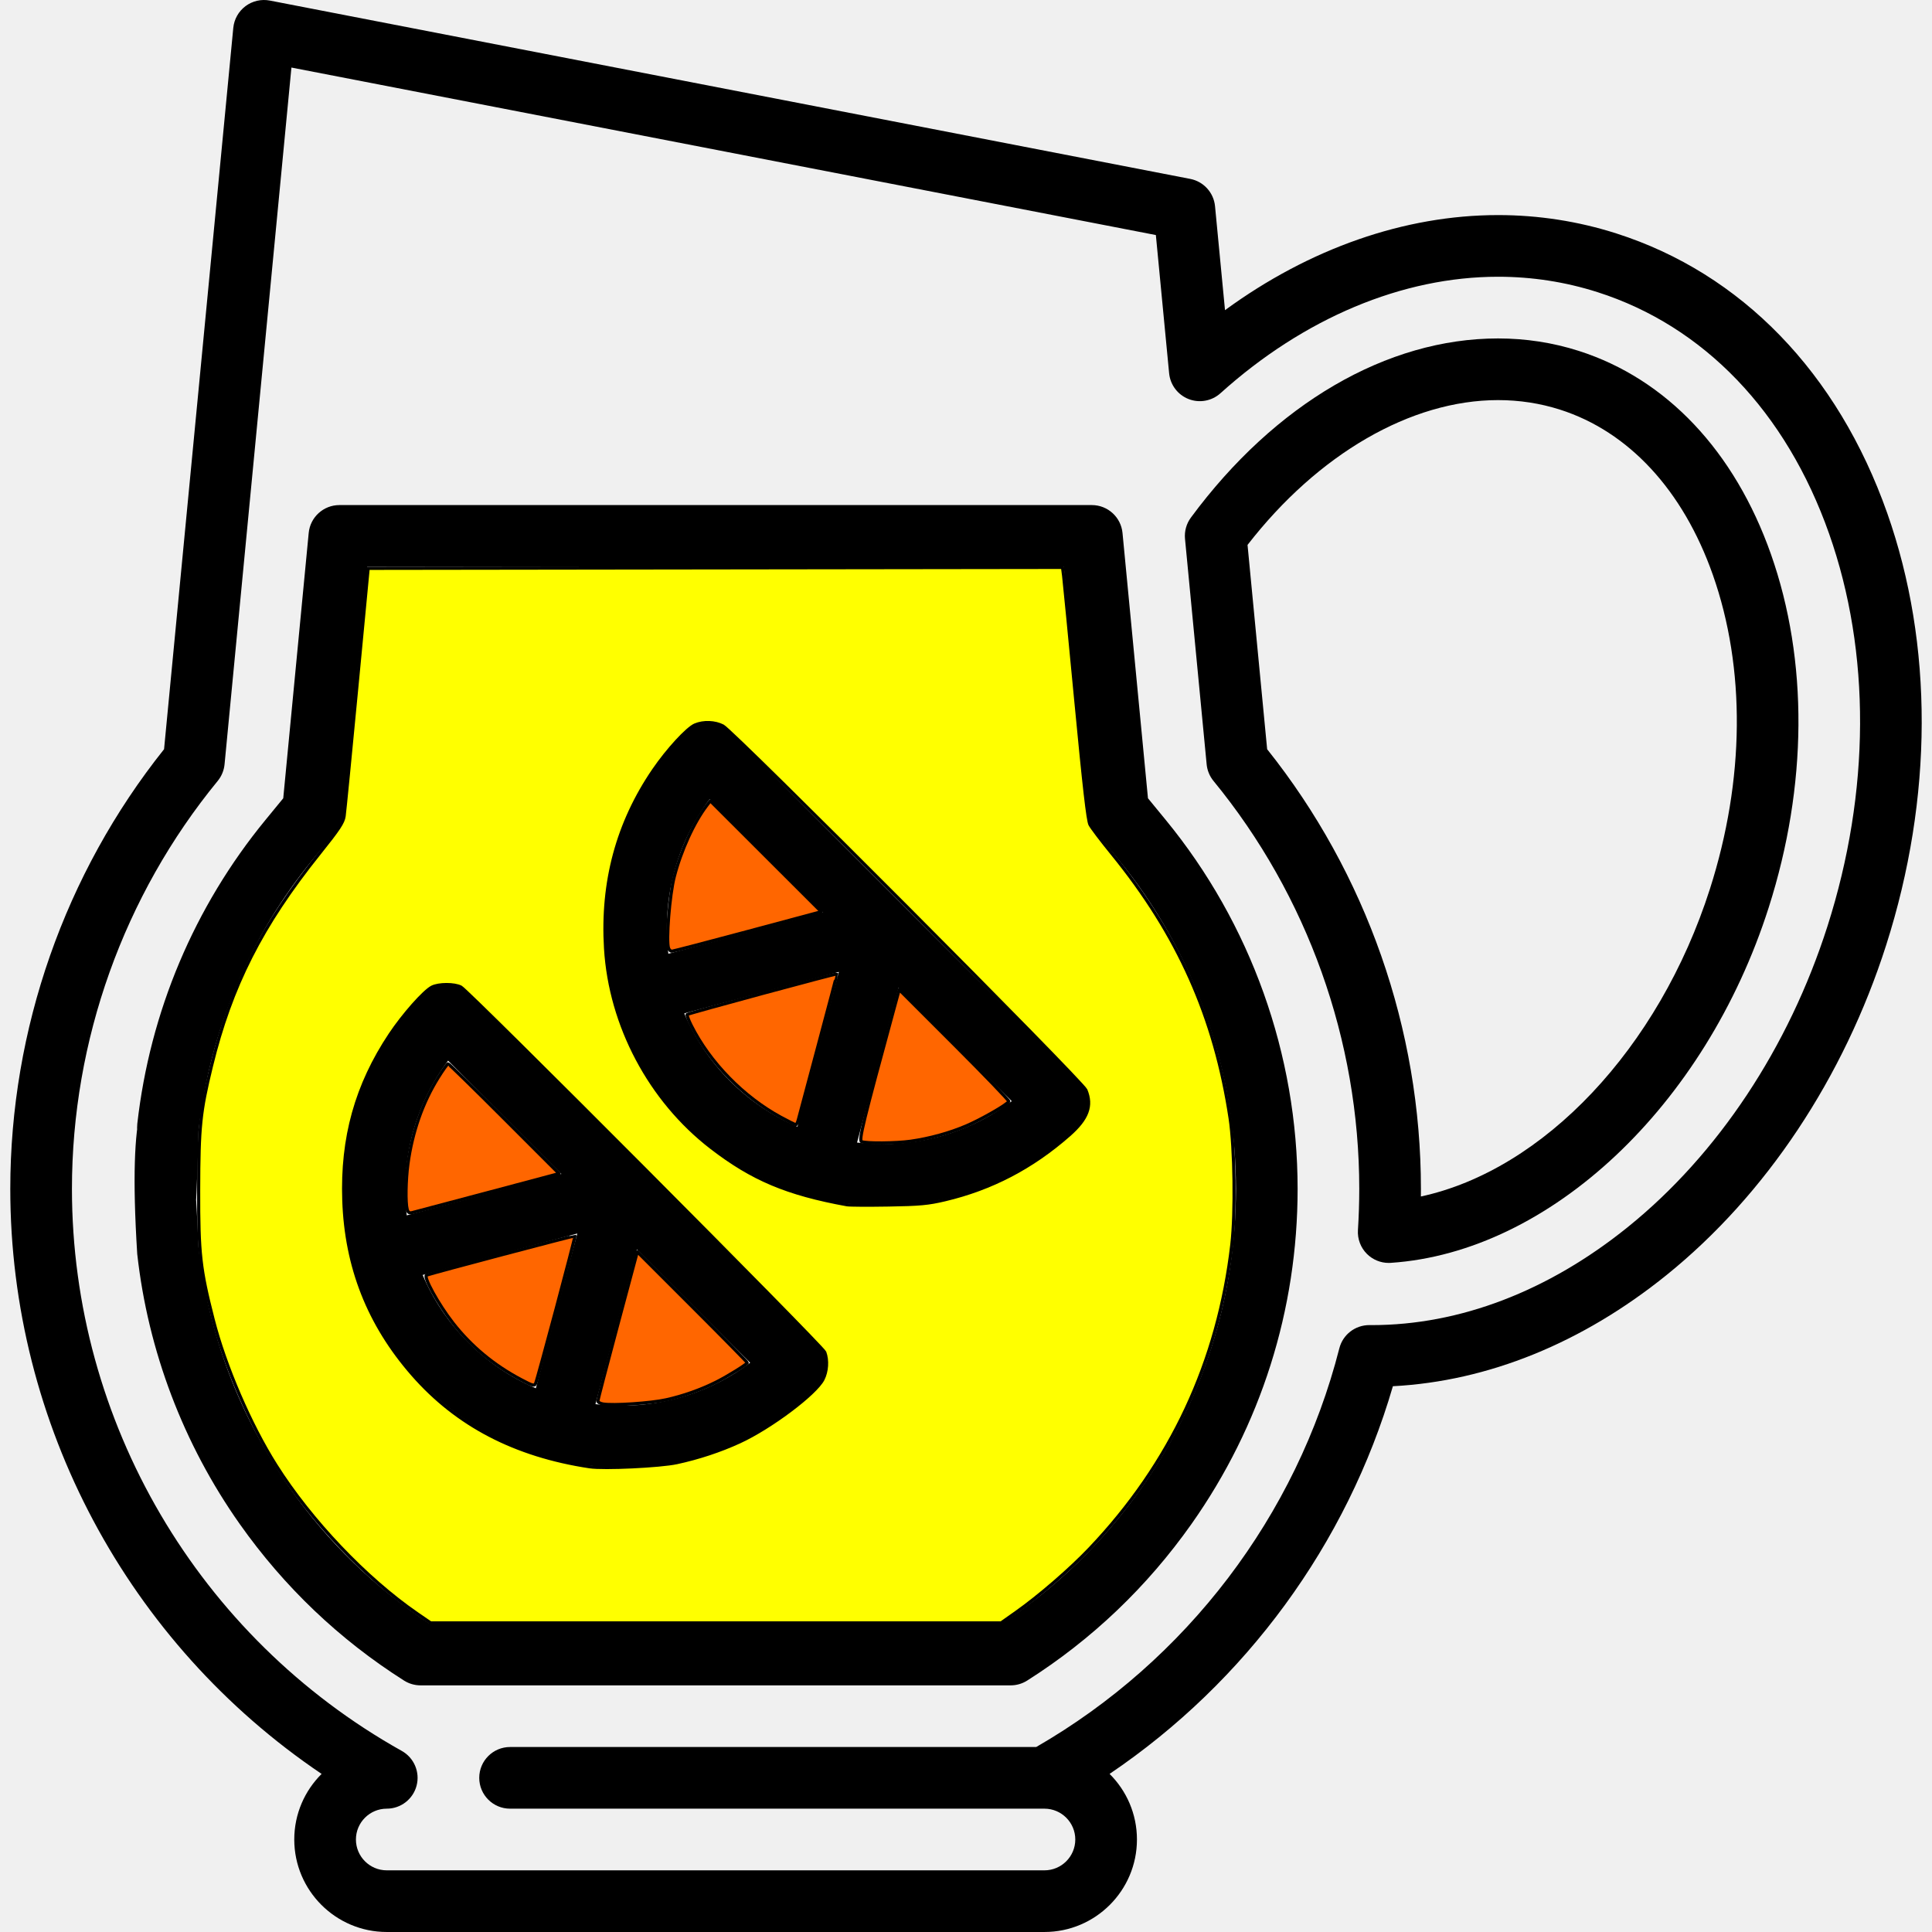
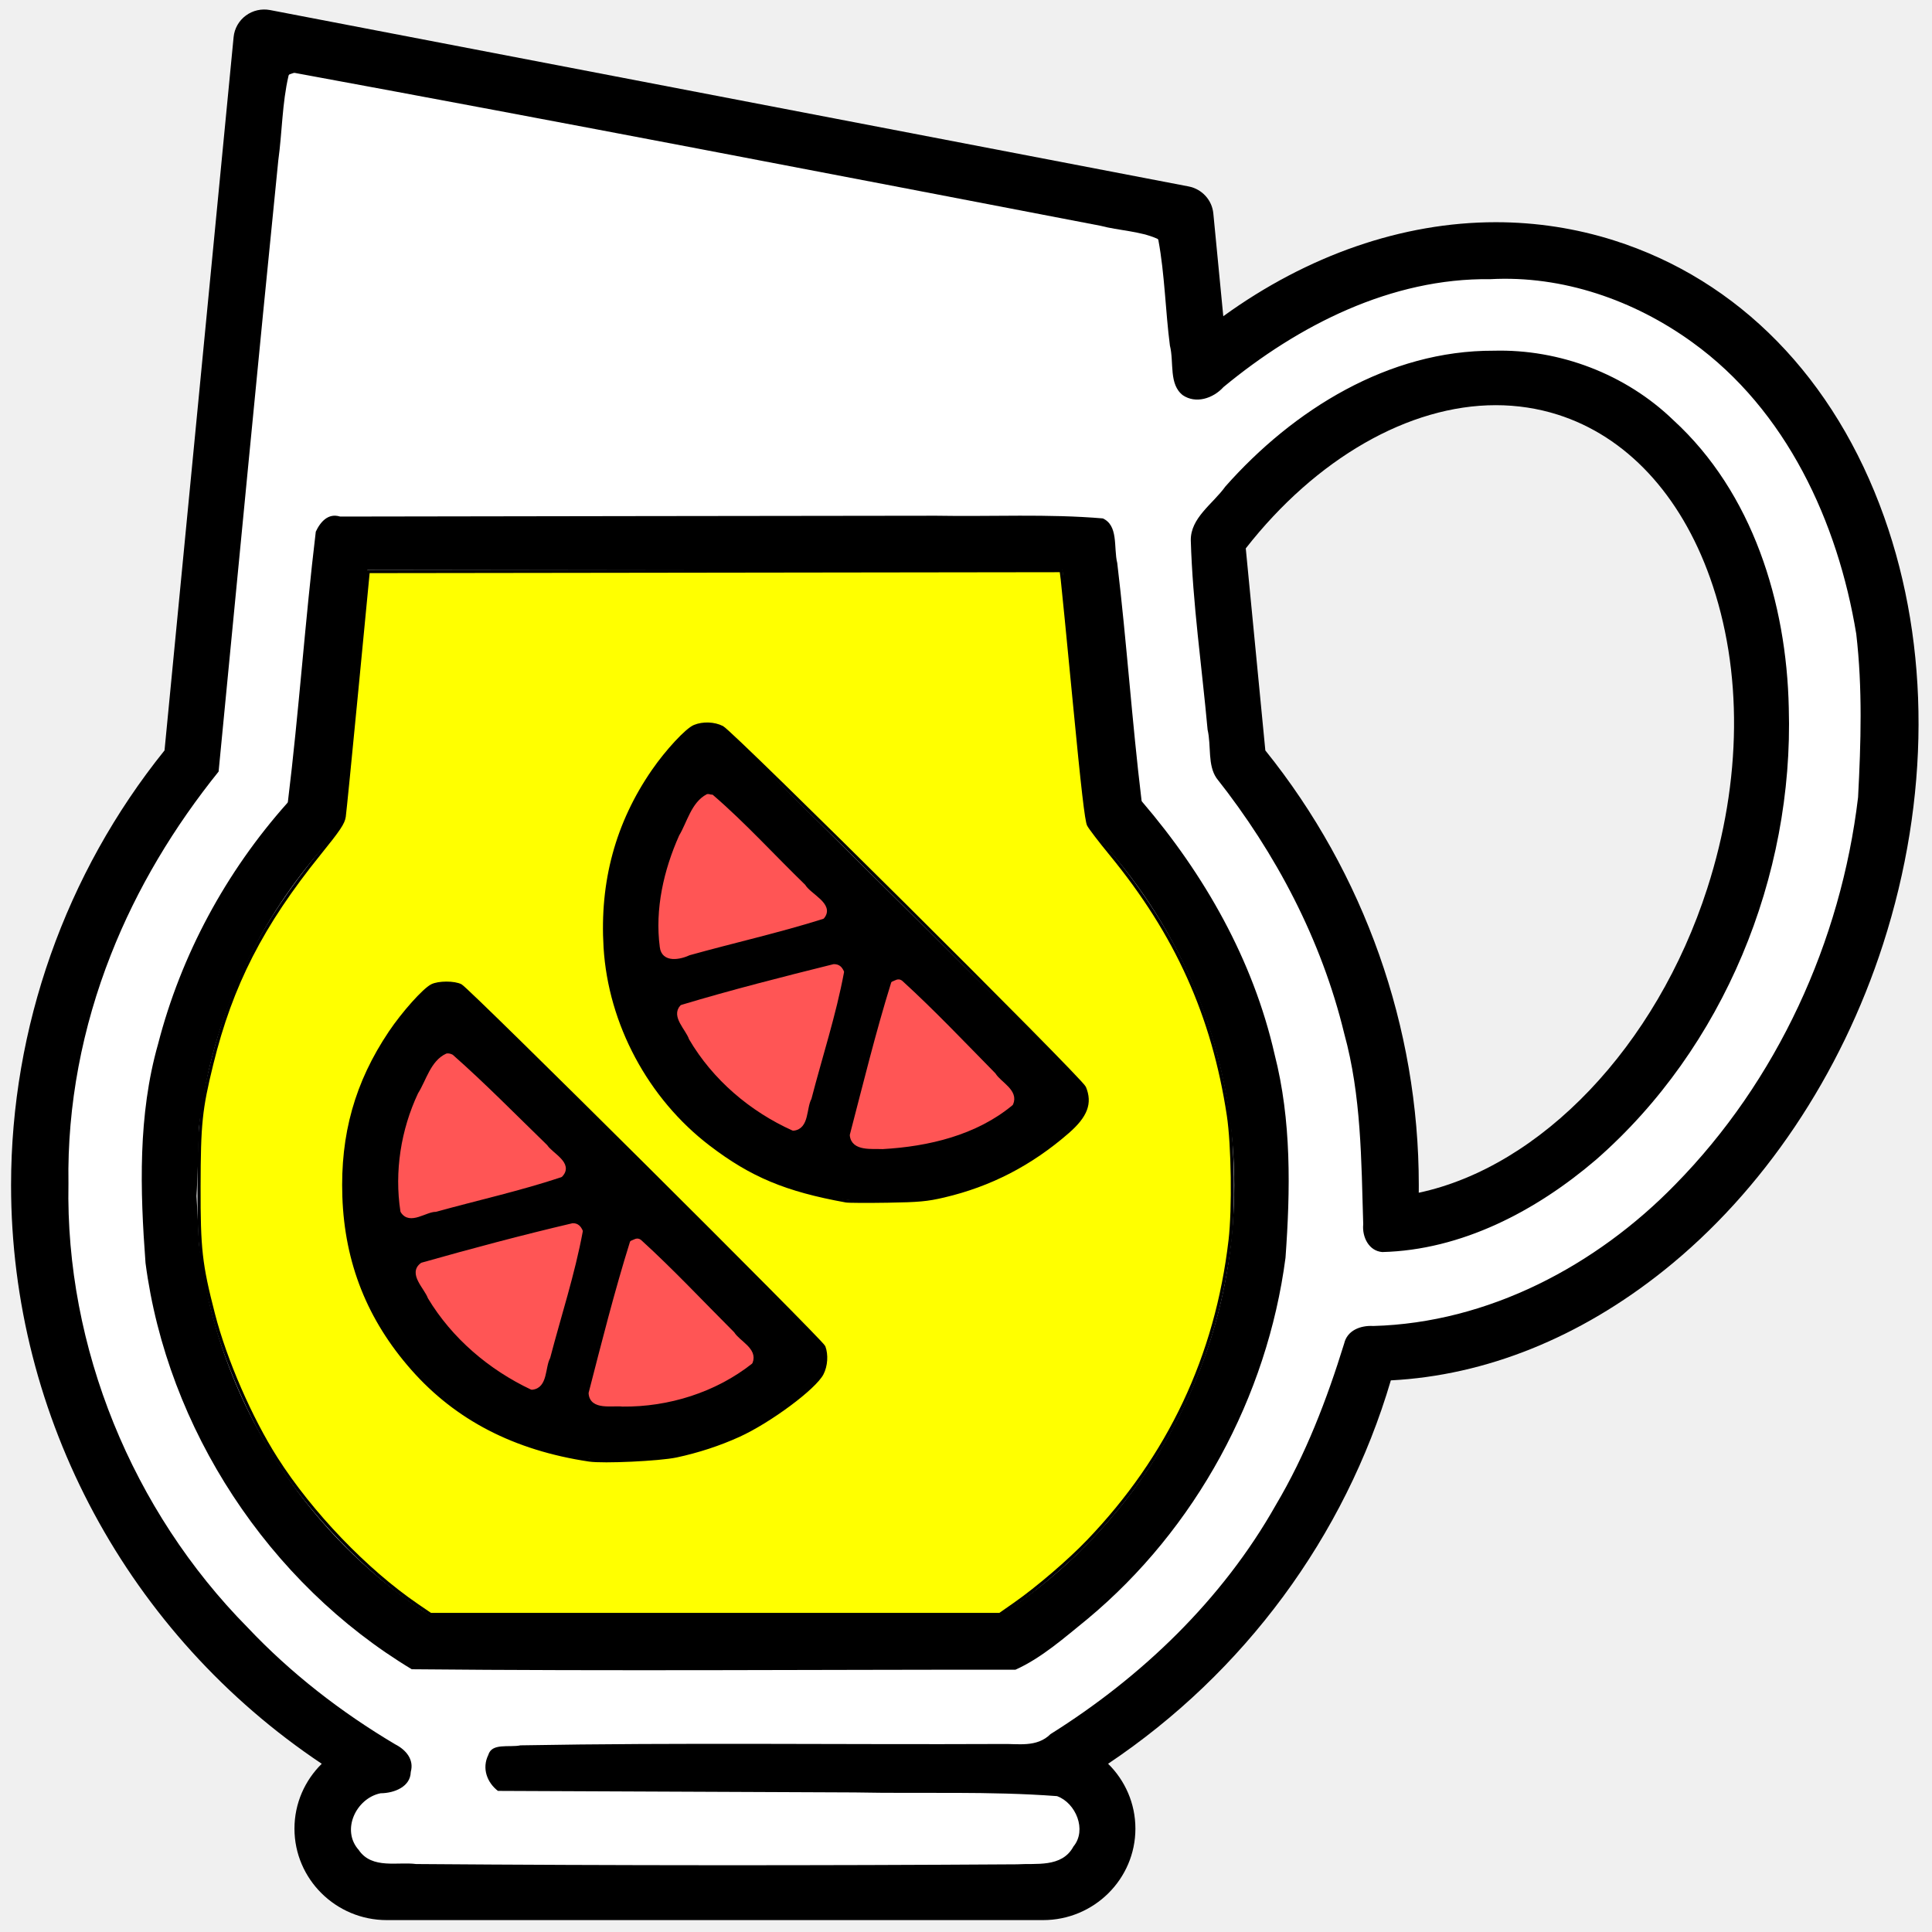
- <svg xmlns="http://www.w3.org/2000/svg" fill="#000000" height="800px" width="800px" version="1.1" id="Capa_1" viewBox="0 0 470.001 470.001" xml:space="preserve">
+ <svg xmlns="http://www.w3.org/2000/svg" fill="#000000" height="400" width="400" version="1.1" id="Capa_1" viewBox="0 0 235 235" xml:space="preserve">
  <defs id="defs5">
	
	
	
	
	
</defs>
-   <path d="m 384.071,85.363 c -6.295,-2.011 -12.903,-3.03 -19.64,-3.03 -27.037,0 -54.271,15.885 -74.72,43.583 -1.099,1.487 -1.608,3.329 -1.432,5.171 l 5.265,54.856 c 0.143,1.482 0.723,2.889 1.667,4.04 22.866,27.876 35.459,63.117 35.459,99.232 0,3.282 -0.108,6.663 -0.322,10.046 -0.136,2.154 0.663,4.263 2.191,5.785 1.411,1.405 3.316,2.188 5.294,2.188 0.166,0 0.333,-0.006 0.5,-0.017 38.704,-2.587 76.513,-38.132 91.943,-86.439 9.457,-29.604 9.65,-60.131 0.545,-85.956 -8.845,-25.091 -25.449,-42.655 -46.75,-49.459 z m 31.917,130.85 c -12.445,38.96 -40.581,68.449 -70.328,74.859 0.007,-0.622 0.011,-1.241 0.011,-1.857 0,-38.804 -13.269,-76.689 -37.41,-106.951 l -4.77,-49.701 c 17.143,-22.113 39.754,-35.23 60.94,-35.23 5.186,0 10.257,0.78 15.075,2.319 16.721,5.341 29.921,19.603 37.169,40.158 8.026,22.76 7.782,49.894 -0.687,76.403 z" id="path1" />
-   <path d="M 459.115,124.846 C 447.072,90.688 423.663,66.517 393.199,56.784 c -9.269,-2.96 -18.945,-4.461 -28.762,-4.461 -22.752,0 -45.908,8.131 -66.428,23.13 l -2.427,-25.287 c -0.317,-3.309 -2.775,-6.014 -6.039,-6.646 L 65.646,0.137 C 63.574,-0.265 61.422,0.226 59.729,1.492 58.036,2.758 56.956,4.68 56.753,6.783 L 39.912,182.263 C 15.77,212.525 2.502,250.41 2.502,289.214 c 0,57.282 28.69,110.595 75.736,142.329 -4.106,4.078 -6.651,9.726 -6.651,15.956 0,12.406 10.094,22.5 22.5,22.5 h 160 c 12.406,0 22.5,-10.094 22.5,-22.5 0,-6.232 -2.547,-11.882 -6.655,-15.96 33.142,-22.389 57.737,-55.931 68.921,-94.312 23.149,-1.207 46.065,-10.499 66.586,-27.058 24.132,-19.472 43.103,-47.977 53.417,-80.265 11.433,-35.794 11.526,-73.106 0.259,-105.058 z m -14.549,100.496 c -9.432,29.524 -26.673,55.505 -48.548,73.155 -19.348,15.612 -40.9,23.865 -62.328,23.866 l -0.56,-0.008 c -3.465,0 -6.459,2.324 -7.306,5.647 -10.376,40.716 -37.208,75.958 -73.744,96.997 H 124.087 c -4.143,0 -7.5,3.357 -7.5,7.5 0,4.143 3.357,7.5 7.5,7.5 h 129.998 c 4.138,0 7.502,3.364 7.502,7.5 0,4.136 -3.364,7.5 -7.5,7.5 h -160 c -4.136,0 -7.5,-3.364 -7.5,-7.5 0,-4.136 3.364,-7.5 7.5,-7.5 3.413,0 6.396,-2.305 7.258,-5.607 0.86,-3.304 -0.617,-6.771 -3.596,-8.438 -49.498,-27.694 -80.247,-80.09 -80.247,-136.74 0,-36.115 12.593,-71.356 35.459,-99.232 0.944,-1.151 1.524,-2.558 1.667,-4.04 L 70.896,16.434 281.188,57.18 l 3.228,33.63 c 0.271,2.819 2.107,5.246 4.748,6.273 2.636,1.025 5.632,0.478 7.738,-1.418 20.285,-18.276 44.27,-28.342 67.536,-28.342 8.266,0 16.407,1.262 24.198,3.75 25.882,8.269 45.889,29.137 56.333,58.761 10.186,28.888 10.043,62.807 -0.403,95.508 z" id="path2" />
-   <path d="m 149.699,243.936 c 3.005,10.855 8.747,21.105 17.264,29.622 12.75,12.749 29.7,19.771 47.73,19.771 18.029,0 34.979,-7.021 47.729,-19.771 1.406,-1.407 2.196,-3.314 2.196,-5.304 0,-1.99 -0.79,-3.896 -2.196,-5.304 l -84.853,-84.853 c -2.93,-2.928 -7.678,-2.928 -10.607,0 -17.471,17.472 -23.33,42.215 -17.604,64.577 0.037,0.208 0.078,0.416 0.134,0.624 0.06,0.219 0.131,0.43 0.207,0.638 z m 16.755,2.583 37.633,-10.084 -10.091,37.659 c -6.056,-2.598 -11.626,-6.344 -16.426,-11.144 -4.866,-4.865 -8.564,-10.46 -11.116,-16.431 z m 48.239,31.81 c -2.09,0 -4.158,-0.136 -6.203,-0.375 l 10.085,-37.636 27.563,27.564 c -9.027,6.78 -19.953,10.447 -31.445,10.447 z m -42.048,-83.943 27.56,27.56 -37.616,10.079 c -1.542,-13.074 1.806,-26.621 10.056,-37.639 z" id="path3" />
-   <path d="m 103.323,241.738 c -17.471,17.472 -23.33,42.215 -17.604,64.577 0.037,0.208 0.078,0.416 0.134,0.624 0.059,0.219 0.13,0.431 0.206,0.64 3.005,10.854 8.747,21.103 17.263,29.619 12.75,12.749 29.7,19.77 47.73,19.77 18.029,0 34.979,-7.021 47.729,-19.77 2.929,-2.93 2.929,-7.678 0,-10.607 l -84.853,-84.853 c -2.927,-2.928 -7.675,-2.928 -10.605,0 z m 5.682,16.288 27.56,27.56 -37.616,10.079 c -1.541,-13.074 1.806,-26.621 10.056,-37.639 z m -6.191,52.133 37.633,-10.084 -10.091,37.659 c -6.056,-2.598 -11.626,-6.343 -16.426,-11.143 -4.865,-4.866 -8.563,-10.461 -11.116,-16.432 z m 48.24,31.808 c -2.09,0 -4.158,-0.136 -6.202,-0.375 l 10.084,-37.635 27.563,27.564 c -9.027,6.78 -19.954,10.446 -31.445,10.446 z" id="path4" />
-   <path d="m 279.268,194.196 -6.194,-64.543 c -0.369,-3.847 -3.602,-6.783 -7.466,-6.783 H 82.565 c -3.864,0 -7.097,2.937 -7.466,6.783 l -6.193,64.543 -4.347,5.299 c -17.304,21.095 -28.077,46.642 -31.157,73.878 -0.466,4.116 2.493,22.987 6.609,23.452 4.111,0.471 7.194,27.502 8.295,-21.766 2.755,-24.356 12.385,-47.196 27.851,-66.051 l 5.795,-7.065 c 0.944,-1.151 1.524,-2.558 1.667,-4.039 l 5.761,-60.033 h 169.414 l 5.762,60.033 c 0.143,1.482 0.723,2.889 1.667,4.04 l 5.795,7.064 c 18.478,22.527 28.654,51.013 28.654,80.208 0,26.301 -7.981,51.507 -23.083,72.894 -9.256,13.108 -20.664,24.165 -33.933,32.892 H 104.518 C 91.247,386.274 79.839,375.218 70.585,362.11 58.337,344.764 50.628,324.46 48.291,303.39 c -1.567,-37.922 -4.397,-40.652 -8.518,-40.195 -4.117,0.456 -8.751,4.243 -6.39,41.847 2.615,23.583 11.242,46.309 24.948,65.72 10.809,15.308 24.253,28.117 39.961,38.074 1.201,0.761 2.594,1.165 4.016,1.165 h 143.558 c 1.422,0 2.814,-0.404 4.016,-1.165 15.706,-9.955 29.15,-22.766 39.961,-38.074 16.897,-23.933 25.829,-52.13 25.829,-81.546 0,-32.655 -11.385,-64.519 -32.057,-89.722 z" id="path5" />
-   <path style="fill:#ffff00;fill-opacity:1;stroke:#000000;stroke-width:1.3;stroke-linecap:round;stroke-linejoin:round;stroke-dasharray:none" d="m 172.679,668.14 c -21.151,-14.57 -43.94,-38.544 -58.419,-61.454 -10.614,-16.794 -21.1,-41.124 -26.01,-60.35 -5.343,-20.917 -6.046,-27.196 -5.994,-53.499 0.052,-26.363 0.671,-32.377 5.281,-51.312 8.077,-33.173 20.809,-58.27 44.699,-88.108 8.136,-10.162 9.866,-12.773 10.26,-15.485 0.261,-1.794 2.607,-25.611 5.215,-52.928 l 4.741,-49.666 143.76,-0.193 143.76,-0.193 0.464,3.631 c 0.255,1.997 2.542,25.434 5.082,52.081 3.353,35.177 4.947,49.086 5.819,50.773 0.661,1.278 4.718,6.638 9.016,11.913 27.472,33.714 42.708,67.813 49.007,109.686 1.869,12.423 2.233,39.203 0.711,52.34 -5.625,48.564 -25.272,90.578 -58.895,125.938 -8.082,8.5 -21.05,19.709 -30.539,26.395 l -6.107,4.304 H 296.416 178.305 Z m 107.574,-62.49 c 9.021,-1.945 17.933,-4.892 25.995,-8.596 12.786,-5.874 31.462,-19.874 34.528,-25.885 1.681,-3.295 1.982,-7.881 0.736,-11.234 -0.903,-2.431 -147.413,-149.479 -150.644,-151.197 -2.667,-1.418 -9.252,-1.409 -12.008,0.016 -3.307,1.71 -11.894,11.407 -17.32,19.557 -13.985,21.007 -20.065,42.799 -19.176,68.728 0.949,27.673 10.298,51.366 28.471,72.153 18.305,20.937 42.423,33.496 73.291,38.163 5.869,0.887 29.217,-0.214 36.127,-1.705 z M 391.298,496.792 c 19.253,-4.553 36.061,-13.318 51.42,-26.814 7.623,-6.698 9.623,-12.081 6.918,-18.618 -1.466,-3.543 -145.979,-148.508 -150.275,-150.744 -3.311,-1.724 -8.031,-1.905 -11.532,-0.442 -3.232,1.35 -11.428,10.253 -17.17,18.652 -14.964,21.886 -21.579,46.443 -19.911,73.915 1.938,31.906 18.375,62.878 43.752,82.438 17.009,13.11 31.319,19.14 56.215,23.688 1.051,0.192 8.787,0.235 17.192,0.096 13.074,-0.217 16.453,-0.53 23.39,-2.171 z" id="path6" transform="scale(0.5875012)" />
-   <path style="fill:#ff6600;fill-opacity:1;stroke:#000000;stroke-width:1.3;stroke-linecap:round;stroke-linejoin:round;stroke-dasharray:none" d="m 168.597,500.73 c -0.741,-2.766 -0.582,-12.129 0.317,-18.726 1.809,-13.281 6.05,-25.376 12.558,-35.818 1.95,-3.129 3.782,-5.689 4.07,-5.689 0.288,0 10.746,10.229 23.241,22.732 l 22.717,22.732 -29.599,7.88 c -16.279,4.334 -30.325,8.058 -31.213,8.276 -1.219,0.299 -1.731,-0.04 -2.091,-1.385 z" id="path7" transform="scale(0.5875012)" />
-   <path style="fill:#ff6600;fill-opacity:1;stroke:#000000;stroke-width:1.3;stroke-linecap:round;stroke-linejoin:round;stroke-dasharray:none" d="m 215.816,571.297 c -11.321,-5.98 -20.694,-13.763 -28.287,-23.488 -6.054,-7.753 -12.389,-19.271 -10.896,-19.809 2.629,-0.947 61.248,-16.449 61.447,-16.25 0.271,0.271 -15.447,59.212 -16.291,61.09 -0.522,1.162 -1.165,0.996 -5.973,-1.544 z" id="path8" transform="scale(0.5875012)" />
-   <path style="fill:#ff6600;fill-opacity:1;stroke:#000000;stroke-width:1.3;stroke-linecap:round;stroke-linejoin:round;stroke-dasharray:none" d="m 249.666,581.359 c -1.156,-0.205 -2.101,-0.751 -2.101,-1.214 0,-0.463 3.674,-14.558 8.164,-31.322 l 8.165,-30.479 22.781,22.772 c 12.53,12.524 22.778,22.946 22.774,23.158 -0.01,0.585 -8.226,5.687 -12.956,8.047 -6.405,3.195 -13.509,5.706 -20.657,7.302 -6.388,1.426 -22.052,2.465 -26.17,1.736 z" id="path9" transform="scale(0.5875012)" />
-   <path style="fill:#ff6600;fill-opacity:1;stroke:#000000;stroke-width:1.3;stroke-linecap:round;stroke-linejoin:round;stroke-dasharray:none" d="m 276.847,392.666 c -1.104,-2.877 0.419,-22.113 2.342,-29.582 2.809,-10.91 8.115,-22.547 13.485,-29.574 l 1.449,-1.897 22.981,22.957 22.981,22.957 -30.508,8.179 c -16.779,4.499 -30.902,8.179 -31.385,8.179 -0.482,0 -1.088,-0.549 -1.345,-1.221 z" id="path10" transform="scale(0.5875012)" />
-   <path style="fill:#ff6600;fill-opacity:1;stroke:#000000;stroke-width:1.3;stroke-linecap:round;stroke-linejoin:round;stroke-dasharray:none" d="m 323.209,462.571 c -15.433,-8.401 -29.309,-22.647 -37.019,-38.005 -1.129,-2.248 -1.863,-4.277 -1.631,-4.508 0.451,-0.451 61.8,-17.053 62.013,-16.781 0.07,0.089 -3.381,13.23 -7.668,29.203 -4.287,15.972 -8.031,29.984 -8.321,31.137 -0.289,1.153 -0.777,2.091 -1.085,2.085 -0.307,-0.006 -3.137,-1.415 -6.289,-3.13 z" id="path11" transform="scale(0.5875012)" />
-   <path style="fill:#ff6600;fill-opacity:1;stroke:#000000;stroke-width:1.3;stroke-linecap:round;stroke-linejoin:round;stroke-dasharray:none" d="m 356.756,472.726 c -1.214,-0.518 0.597,-7.935 13.531,-55.416 l 2.049,-7.523 22.811,22.802 c 12.546,12.541 22.71,23.105 22.586,23.476 -0.391,1.172 -11.194,7.394 -17.594,10.134 -6.944,2.972 -15.171,5.242 -23.063,6.364 -6.015,0.855 -18.463,0.956 -20.321,0.164 z" id="path12" transform="scale(0.5875012)" />
+   <path d="m 191.737,43.365 c -3.141,-0.994 -6.438,-1.498 -9.8,-1.498 -13.491,0 -27.08,7.855 -37.283,21.55 -0.548,0.735 -0.802,1.646 -0.715,2.557 l 2.627,27.124 c 0.071,0.733 0.361,1.429 0.832,1.998 11.409,13.784 17.693,31.209 17.693,49.067 0,1.623 -0.054,3.295 -0.161,4.967 -0.068,1.065 0.331,2.108 1.093,2.86 0.704,0.695 1.655,1.082 2.642,1.082 0.083,0 0.166,-0.003 0.249,-0.008 19.312,-1.279 38.178,-18.855 45.877,-42.741 4.719,-14.638 4.815,-29.733 0.272,-42.502 -4.413,-12.407 -12.698,-21.091 -23.327,-24.456 z m 15.926,64.7 c -6.21,19.264 -20.249,33.846 -35.092,37.015 0.003,-0.308 0.005,-0.614 0.005,-0.918 0,-19.187 -6.621,-37.92 -18.666,-52.883 L 151.53,66.704 C 160.084,55.77 171.366,49.284 181.937,49.284 c 2.588,0 5.118,0.386 7.522,1.147 8.343,2.641 14.93,9.693 18.546,19.857 4.005,11.254 3.883,24.671 -0.343,37.778 z" id="path1" style="stroke-width:0.497" />
+   <path d="m 229.182,62.888 c -6.009,-16.89 -17.689,-28.842 -32.89,-33.654 -4.625,-1.464 -9.453,-2.206 -14.351,-2.206 -11.353,0 -22.907,4.02 -33.146,11.437 l -1.211,-12.503 c -0.158,-1.636 -1.385,-2.974 -3.013,-3.286 L 32.853,1.224 C 31.819,1.025 30.745,1.268 29.9,1.894 29.056,2.52 28.517,3.47 28.415,4.51 L 20.012,91.278 C 7.966,106.242 1.346,124.975 1.346,144.162 c 0,28.324 14.315,54.685 37.79,70.376 -2.049,2.016 -3.319,4.809 -3.319,7.89 0,6.134 5.037,11.125 11.227,11.125 h 79.835 c 6.19,0 11.227,-4.991 11.227,-11.125 0,-3.082 -1.271,-5.875 -3.321,-7.892 16.537,-11.071 28.809,-27.656 34.39,-46.634 11.551,-0.597 22.985,-5.191 33.224,-13.379 12.041,-9.628 21.507,-23.723 26.653,-39.688 5.705,-17.699 5.751,-36.148 0.129,-51.947 z m -7.26,49.692 c -4.706,14.599 -13.309,27.445 -24.224,36.172 -9.654,7.72 -20.408,11.8 -31.1,11.801 l -0.279,-0.004 c -1.729,0 -3.223,1.149 -3.645,2.792 -5.177,20.133 -18.566,37.558 -36.796,47.961 H 62.013 c -2.067,0 -3.742,1.66 -3.742,3.708 0,2.049 1.675,3.708 3.742,3.708 H 126.878 c 2.065,0 3.743,1.663 3.743,3.708 0,2.045 -1.679,3.708 -3.742,3.708 H 47.044 c -2.064,0 -3.742,-1.663 -3.742,-3.708 0,-2.045 1.679,-3.708 3.742,-3.708 1.703,0 3.191,-1.14 3.622,-2.772 0.429,-1.634 -0.308,-3.348 -1.794,-4.172 C 24.173,198.081 8.83,172.173 8.83,144.162 c 0,-17.858 6.284,-35.283 17.693,-49.067 0.471,-0.569 0.76,-1.265 0.832,-1.998 L 35.472,9.282 140.402,29.43 l 1.611,16.629 c 0.135,1.394 1.051,2.594 2.369,3.102 1.315,0.507 2.81,0.236 3.861,-0.701 10.122,-9.037 22.089,-14.014 33.698,-14.014 4.124,0 8.187,0.624 12.074,1.854 12.914,4.089 22.897,14.407 28.108,29.055 5.083,14.284 5.011,31.056 -0.201,47.225 z" id="path2" style="stroke-width:0.497" />
+   <path d="m 74.793,121.773 c 1.499,5.367 4.364,10.436 8.614,14.647 6.362,6.304 14.819,9.776 23.816,9.776 8.996,0 17.453,-3.472 23.815,-9.776 0.702,-0.696 1.096,-1.639 1.096,-2.623 0,-0.984 -0.394,-1.926 -1.096,-2.623 L 88.699,89.219 c -1.462,-1.448 -3.831,-1.448 -5.293,0 -8.718,8.639 -11.641,20.874 -8.784,31.931 0.018,0.103 0.039,0.206 0.067,0.309 0.03,0.108 0.065,0.213 0.103,0.315 z m 8.36,1.277 18.778,-4.986 -5.035,18.621 c -3.022,-1.285 -5.801,-3.137 -8.196,-5.51 -2.428,-2.406 -4.273,-5.172 -5.547,-8.125 z m 24.07,15.729 c -1.043,0 -2.075,-0.067 -3.095,-0.185 l 5.032,-18.61 13.753,13.629 c -4.504,3.352 -9.956,5.166 -15.69,5.166 z M 86.242,97.273 99.994,110.9 81.224,115.884 c -0.769,-6.465 0.901,-13.163 5.018,-18.611 z" id="path3" style="stroke-width:0.497" />
+   <path d="m 51.652,120.687 c -8.718,8.639 -11.641,20.874 -8.784,31.931 0.018,0.103 0.039,0.206 0.067,0.309 0.029,0.108 0.065,0.213 0.103,0.316 1.499,5.367 4.364,10.435 8.614,14.646 6.362,6.304 14.819,9.776 23.816,9.776 8.996,0 17.453,-3.472 23.815,-9.776 1.461,-1.449 1.461,-3.796 0,-5.245 L 56.944,120.687 c -1.46,-1.448 -3.83,-1.448 -5.292,0 z m 2.835,8.054 13.752,13.627 -18.769,4.984 c -0.769,-6.465 0.901,-13.163 5.018,-18.611 z m -3.089,25.778 18.778,-4.986 -5.035,18.621 c -3.022,-1.285 -5.801,-3.136 -8.196,-5.51 -2.427,-2.406 -4.273,-5.173 -5.547,-8.125 z m 24.07,15.728 c -1.043,0 -2.075,-0.067 -3.095,-0.185 l 5.032,-18.609 13.753,13.629 c -4.504,3.352 -9.956,5.165 -15.69,5.165 z" id="path4" style="stroke-width:0.497" />
+   <path d="m 139.444,97.179 -3.091,-31.914 c -0.184,-1.902 -1.797,-3.354 -3.725,-3.354 H 41.295 c -1.928,0 -3.541,1.452 -3.725,3.354 l -3.09,31.914 -2.169,2.62 c -8.634,10.431 -14.01,23.063 -15.546,36.53 -0.233,2.035 1.244,11.366 3.298,11.596 2.051,0.233 3.59,13.599 4.139,-10.762 1.375,-12.043 6.18,-23.337 13.897,-32.66 l 2.892,-3.493 c 0.471,-0.569 0.76,-1.265 0.832,-1.997 l 2.875,-29.684 h 84.533 l 2.875,29.684 c 0.071,0.733 0.361,1.429 0.832,1.998 l 2.892,3.493 c 9.22,11.139 14.297,25.224 14.297,39.66 0,13.005 -3.982,25.468 -11.518,36.043 -4.618,6.481 -10.311,11.949 -16.932,16.264 H 52.249 c -6.622,-4.316 -12.314,-9.782 -16.932,-16.264 -6.111,-8.577 -9.958,-18.617 -11.124,-29.035 -0.782,-18.751 -2.194,-20.101 -4.25,-19.875 -2.054,0.225 -4.367,2.098 -3.188,20.692 1.305,11.661 5.609,22.898 12.448,32.496 5.393,7.569 12.102,13.903 19.939,18.826 0.599,0.376 1.294,0.576 2.004,0.576 h 71.631 c 0.71,0 1.404,-0.2 2.004,-0.576 7.837,-4.922 14.545,-11.257 19.939,-18.826 8.431,-11.834 12.888,-25.776 12.888,-40.321 0,-16.147 -5.681,-31.902 -15.995,-44.364 z" id="path5" style="stroke-width:0.497" />
+   <path style="fill:#ffff00;fill-opacity:1;stroke:#000000;stroke-width:0.38;stroke-linecap:round;stroke-linejoin:round;stroke-dasharray:none" d="m 50.718,195.249 c -6.2,-4.233 -12.881,-11.197 -17.125,-17.852 -3.111,-4.879 -6.185,-11.947 -7.625,-17.532 -1.566,-6.076 -1.772,-7.901 -1.757,-15.541 0.015,-7.659 0.197,-9.406 1.548,-14.906 2.368,-9.637 6.1,-16.927 13.103,-25.595 2.385,-2.952 2.892,-3.71 3.008,-4.498 0.076,-0.521 0.764,-7.44 1.529,-15.375 l 1.39,-14.428 42.142,-0.056 42.142,-0.056 0.136,1.055 c 0.075,0.58 0.745,7.388 1.49,15.13 0.983,10.219 1.45,14.259 1.706,14.749 0.194,0.371 1.383,1.928 2.643,3.461 8.053,9.794 12.52,19.7 14.366,31.863 0.548,3.609 0.655,11.388 0.208,15.205 -1.649,14.108 -7.409,26.313 -17.265,36.585 -2.369,2.469 -6.171,5.725 -8.952,7.668 l -1.79,1.25 H 86.991 52.367 Z m 31.535,-18.153 c 2.644,-0.565 5.257,-1.421 7.62,-2.497 3.748,-1.706 9.223,-5.773 10.122,-7.519 0.493,-0.957 0.581,-2.289 0.216,-3.264 -0.265,-0.706 -43.213,-43.423 -44.161,-43.922 -0.782,-0.412 -2.712,-0.409 -3.52,0.004 -0.969,0.497 -3.487,3.314 -5.077,5.681 -4.1,6.103 -5.882,12.433 -5.621,19.965 0.278,8.039 3.019,14.922 8.346,20.96 5.366,6.082 12.436,9.73 21.485,11.086 1.72,0.258 8.565,-0.062 10.591,-0.495 z m 32.552,-31.623 c 5.644,-1.323 10.571,-3.869 15.074,-7.789 2.235,-1.946 2.821,-3.509 2.028,-5.408 -0.43,-1.029 -42.793,-43.141 -44.052,-43.791 -0.971,-0.501 -2.354,-0.553 -3.38,-0.128 -0.947,0.392 -3.35,2.979 -5.033,5.418 -4.387,6.358 -6.326,13.492 -5.837,21.472 0.568,9.269 5.387,18.266 12.826,23.948 4.986,3.808 9.181,5.56 16.479,6.881 0.308,0.056 2.576,0.068 5.04,0.028 3.833,-0.063 4.823,-0.154 6.857,-0.631 z" id="path6" />
+   <path style="fill:#ff5555;stroke:#ff5555;stroke-width:0.837;stroke-linecap:round;stroke-linejoin:round" d="m 92.554,218.523 c -3.055,1.397 -3.94,5.344 -5.627,8.021 -3.511,7.458 -4.868,16.066 -3.611,24.198 1.544,2.519 4.732,-0.267 6.871,-0.259 8.625,-2.388 17.399,-4.328 25.89,-7.155 2.26,-2.363 -1.931,-4.2 -3.096,-5.961 -6.447,-6.256 -12.745,-12.698 -19.479,-18.639 -0.292,-0.15 -0.615,-0.246 -0.947,-0.205 z" id="path7" transform="scale(0.5875012)" />
+   <path style="fill:#ff5555;stroke:#ff5555;stroke-width:0.837;stroke-linecap:round;stroke-linejoin:round" d="m 118.596,253.671 c -10.46,2.454 -20.854,5.229 -31.194,8.152 -2.511,1.816 0.797,4.685 1.566,6.773 4.928,8.196 12.534,14.655 21.14,18.719 2.915,-0.248 2.312,-4.285 3.399,-6.288 2.271,-8.691 5.11,-17.316 6.736,-26.132 -0.344,-0.739 -0.779,-1.236 -1.646,-1.222 z" id="path8" transform="scale(0.5875012)" />
+   <path style="fill:#ff5555;stroke:#ff5555;stroke-width:0.837;stroke-linecap:round;stroke-linejoin:round" d="m 130.818,257.259 c -3.2,10.245 -5.853,20.756 -8.537,31.182 0.195,3.152 4.491,2.106 6.607,2.358 9.457,0.104 19.1,-2.92 26.53,-8.777 1.05,-2.575 -2.55,-4.033 -3.727,-5.91 -6.367,-6.365 -12.587,-13.014 -19.203,-19.042 -0.567,-0.516 -1.103,0.01 -1.669,0.189 z" id="path9" transform="scale(0.5875012)" />
+   <path style="fill:#ff5555;stroke:#ff5555;stroke-width:0.837;stroke-linecap:round;stroke-linejoin:round" d="m 146.508,164.818 c -3.02,1.592 -3.857,5.549 -5.521,8.341 -3.163,7.084 -4.995,15.114 -3.969,22.866 0.327,2.932 3.756,2.229 5.632,1.346 9.182,-2.564 18.591,-4.665 27.631,-7.517 2.075,-2.487 -2.709,-4.409 -3.888,-6.387 -6.355,-6.157 -12.336,-12.77 -19.032,-18.541 -0.285,0.061 -0.57,-0.16 -0.854,-0.108 z" id="path10" transform="scale(0.5875012)" />
+   <path style="fill:#ff5555;stroke:#ff5555;stroke-width:0.837;stroke-linecap:round;stroke-linejoin:round" d="m 172.641,200.035 c -10.521,2.619 -21.136,5.312 -31.468,8.422 -1.789,1.943 1.148,4.466 1.861,6.52 4.845,8.272 12.497,14.784 21.201,18.703 2.907,-0.271 2.282,-4.293 3.367,-6.3 2.252,-8.699 5.089,-17.33 6.729,-26.143 -0.377,-0.784 -0.777,-1.204 -1.69,-1.201 z" id="path11" transform="scale(0.5875012)" />
+   <path style="fill:#ff5555;stroke:#ff5555;stroke-width:0.837;stroke-linecap:round;stroke-linejoin:round" d="m 184.893,203.602 c -3.209,10.32 -5.796,20.925 -8.534,31.414 0.259,2.96 4.241,2.365 6.387,2.472 9.41,-0.53 19.232,-2.856 26.613,-8.989 1.136,-2.58 -2.425,-4.112 -3.586,-5.997 -6.324,-6.426 -12.593,-13.049 -19.213,-19.091 -0.567,-0.516 -1.103,0.011 -1.668,0.191 z" id="path12" transform="scale(0.5875012)" />
+   <path style="fill:#ffffff;stroke:#ffffff;stroke-width:0.837;stroke-linecap:round;stroke-linejoin:round" d="m 60.15,15.763 c -1.326,5.655 -1.315,11.701 -2.118,17.5 -4.254,42.203 -8.256,84.431 -12.369,126.648 -9.239,11.462 -16.919,24.164 -22.309,37.883 -5.915,14.989 -9.03,31.08 -8.763,47.211 -0.659,33.857 13.199,67.592 36.96,91.639 8.938,9.473 19.294,17.497 30.48,24.135 2.316,1.181 4.183,3.35 3.429,6.149 -0.12,3.359 -3.718,4.741 -6.619,4.765 -4.728,0.985 -7.736,7.199 -4.24,11.063 2.549,3.838 7.753,2.252 11.574,2.754 41.465,0.313 82.935,0.324 124.401,0.058 3.898,-0.254 9.104,0.711 11.315,-3.5 2.699,-3.186 0.428,-8.481 -3.141,-9.787 -13.888,-1.046 -27.867,-0.479 -41.79,-0.759 -24.671,-0.113 -49.341,-0.213 -74.012,-0.319 -2.527,-1.88 -3.686,-5.091 -2.225,-8.047 0.899,-2.852 4.761,-1.718 6.991,-2.22 33.194,-0.601 66.434,-0.13 99.646,-0.28 3.431,-0.091 7.182,0.761 9.881,-1.961 18.878,-11.832 35.516,-27.779 46.524,-47.278 6.195,-10.428 10.546,-21.799 14.12,-33.349 0.705,-3.008 3.707,-4.112 6.449,-3.956 23.653,-0.653 45.871,-12.403 62.174,-29.129 21.064,-21.414 34.234,-50.196 37.767,-79.938 0.592,-11.223 0.935,-22.562 -0.374,-33.746 -3.791,-23.062 -14.405,-46.144 -33.785,-60.103 -11.957,-8.654 -26.698,-13.792 -41.551,-12.977 -20.398,-0.274 -39.57,9.497 -54.973,22.227 -2.24,2.456 -6.038,3.702 -8.957,1.715 -3.15,-2.454 -1.946,-7.124 -2.833,-10.55 -0.937,-7.229 -1.063,-14.695 -2.382,-21.806 -3.495,-1.56 -7.839,-1.641 -11.64,-2.646 C 172.189,36.479 116.604,25.751 60.933,15.502 l -0.467,0.156 z M 309.237,72.193 c 13.753,-0.368 27.565,4.882 37.494,14.482 16.529,15.123 23.578,38.051 24.035,59.878 1.042,34.989 -13.494,70.64 -40.046,93.863 -12.465,10.669 -27.973,18.818 -44.554,19.226 -3.097,-0.251 -4.611,-3.409 -4.345,-6.186 -0.396,-13.195 -0.386,-26.56 -3.927,-39.393 -4.675,-19.286 -14.09,-37.19 -26.365,-52.71 -1.986,-2.908 -1.14,-6.877 -1.924,-10.206 -1.189,-13.095 -3.096,-26.162 -3.484,-39.286 -0.043,-4.894 4.678,-7.795 7.251,-11.397 14.153,-15.999 34.012,-28.358 55.865,-28.272 z m -115.502,34.164 c 11.57,0.209 23.201,-0.422 34.711,0.564 3.647,1.644 2.485,6.413 3.283,9.589 1.954,16.325 3.056,32.862 5.035,49.184 12.985,15.156 23.065,32.91 27.519,52.441 3.548,13.808 3.301,28.233 2.284,42.311 -3.796,28.955 -18.676,56.361 -41.135,75.058 -4.755,3.849 -9.542,8.126 -15.095,10.606 -41.727,-0.019 -83.516,0.313 -125.206,-0.092 -29.821,-17.915 -50.921,-50.039 -55.419,-84.491 -1.134,-15.141 -1.586,-30.73 2.609,-45.478 4.762,-18.484 14.102,-35.789 26.867,-50.093 2.28,-18.581 3.548,-37.379 5.785,-56 1.029,-2.234 2.807,-4.221 5.503,-3.426 41.086,-0.057 82.171,-0.141 123.257,-0.173 z" id="path13" transform="scale(0.5875012)" />
</svg>
